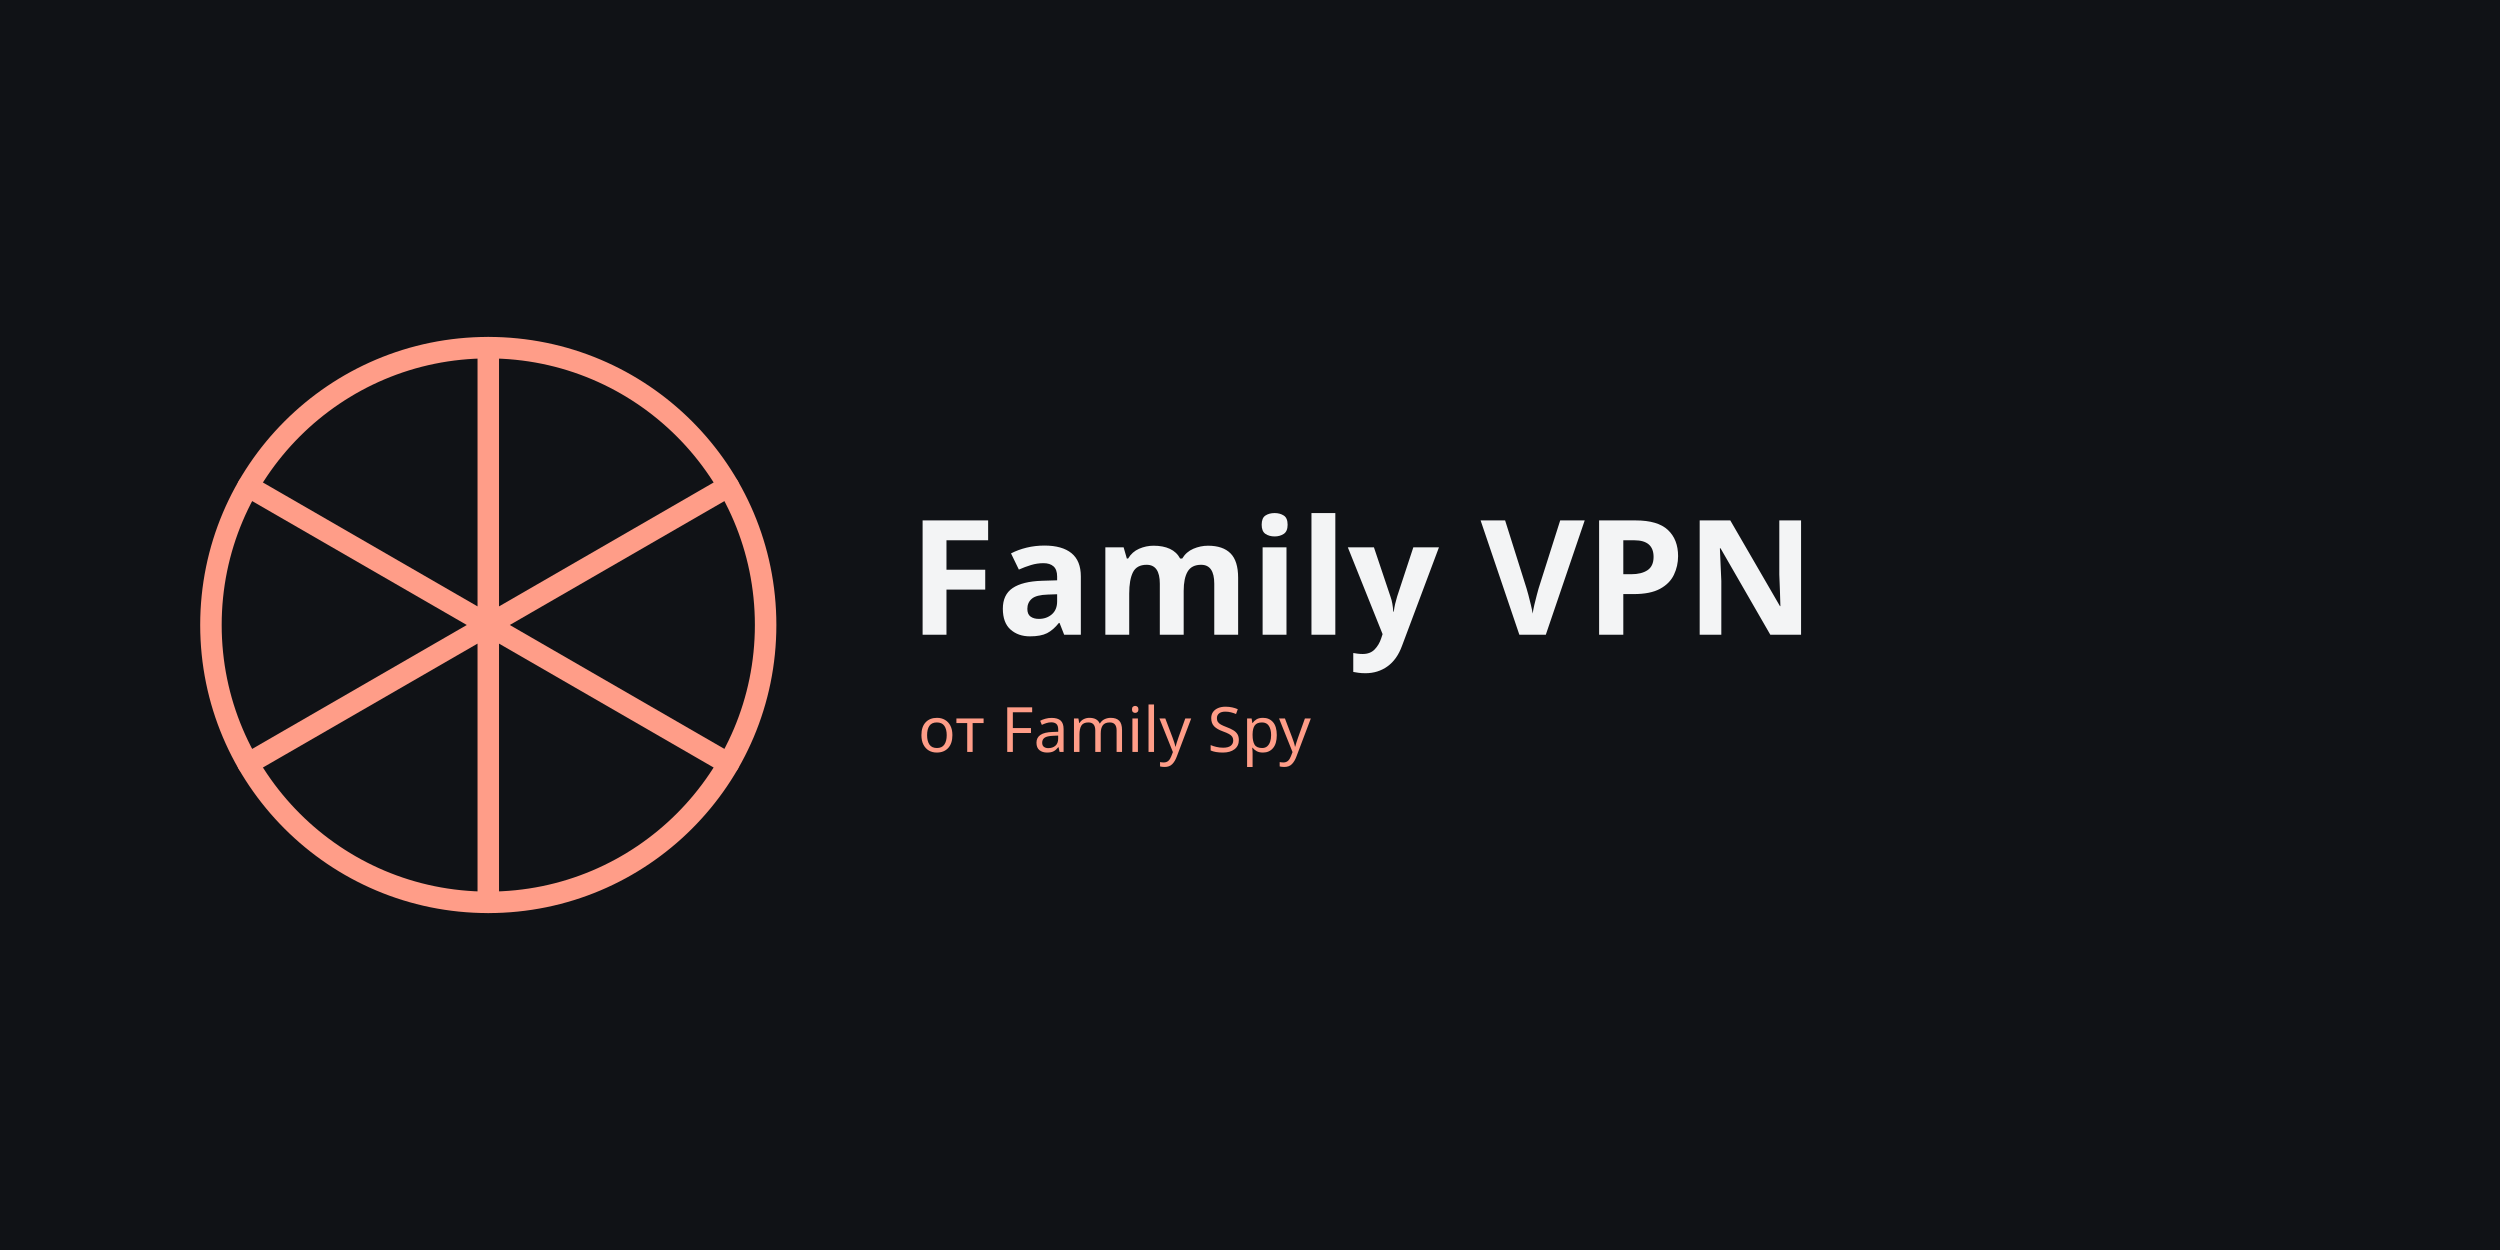
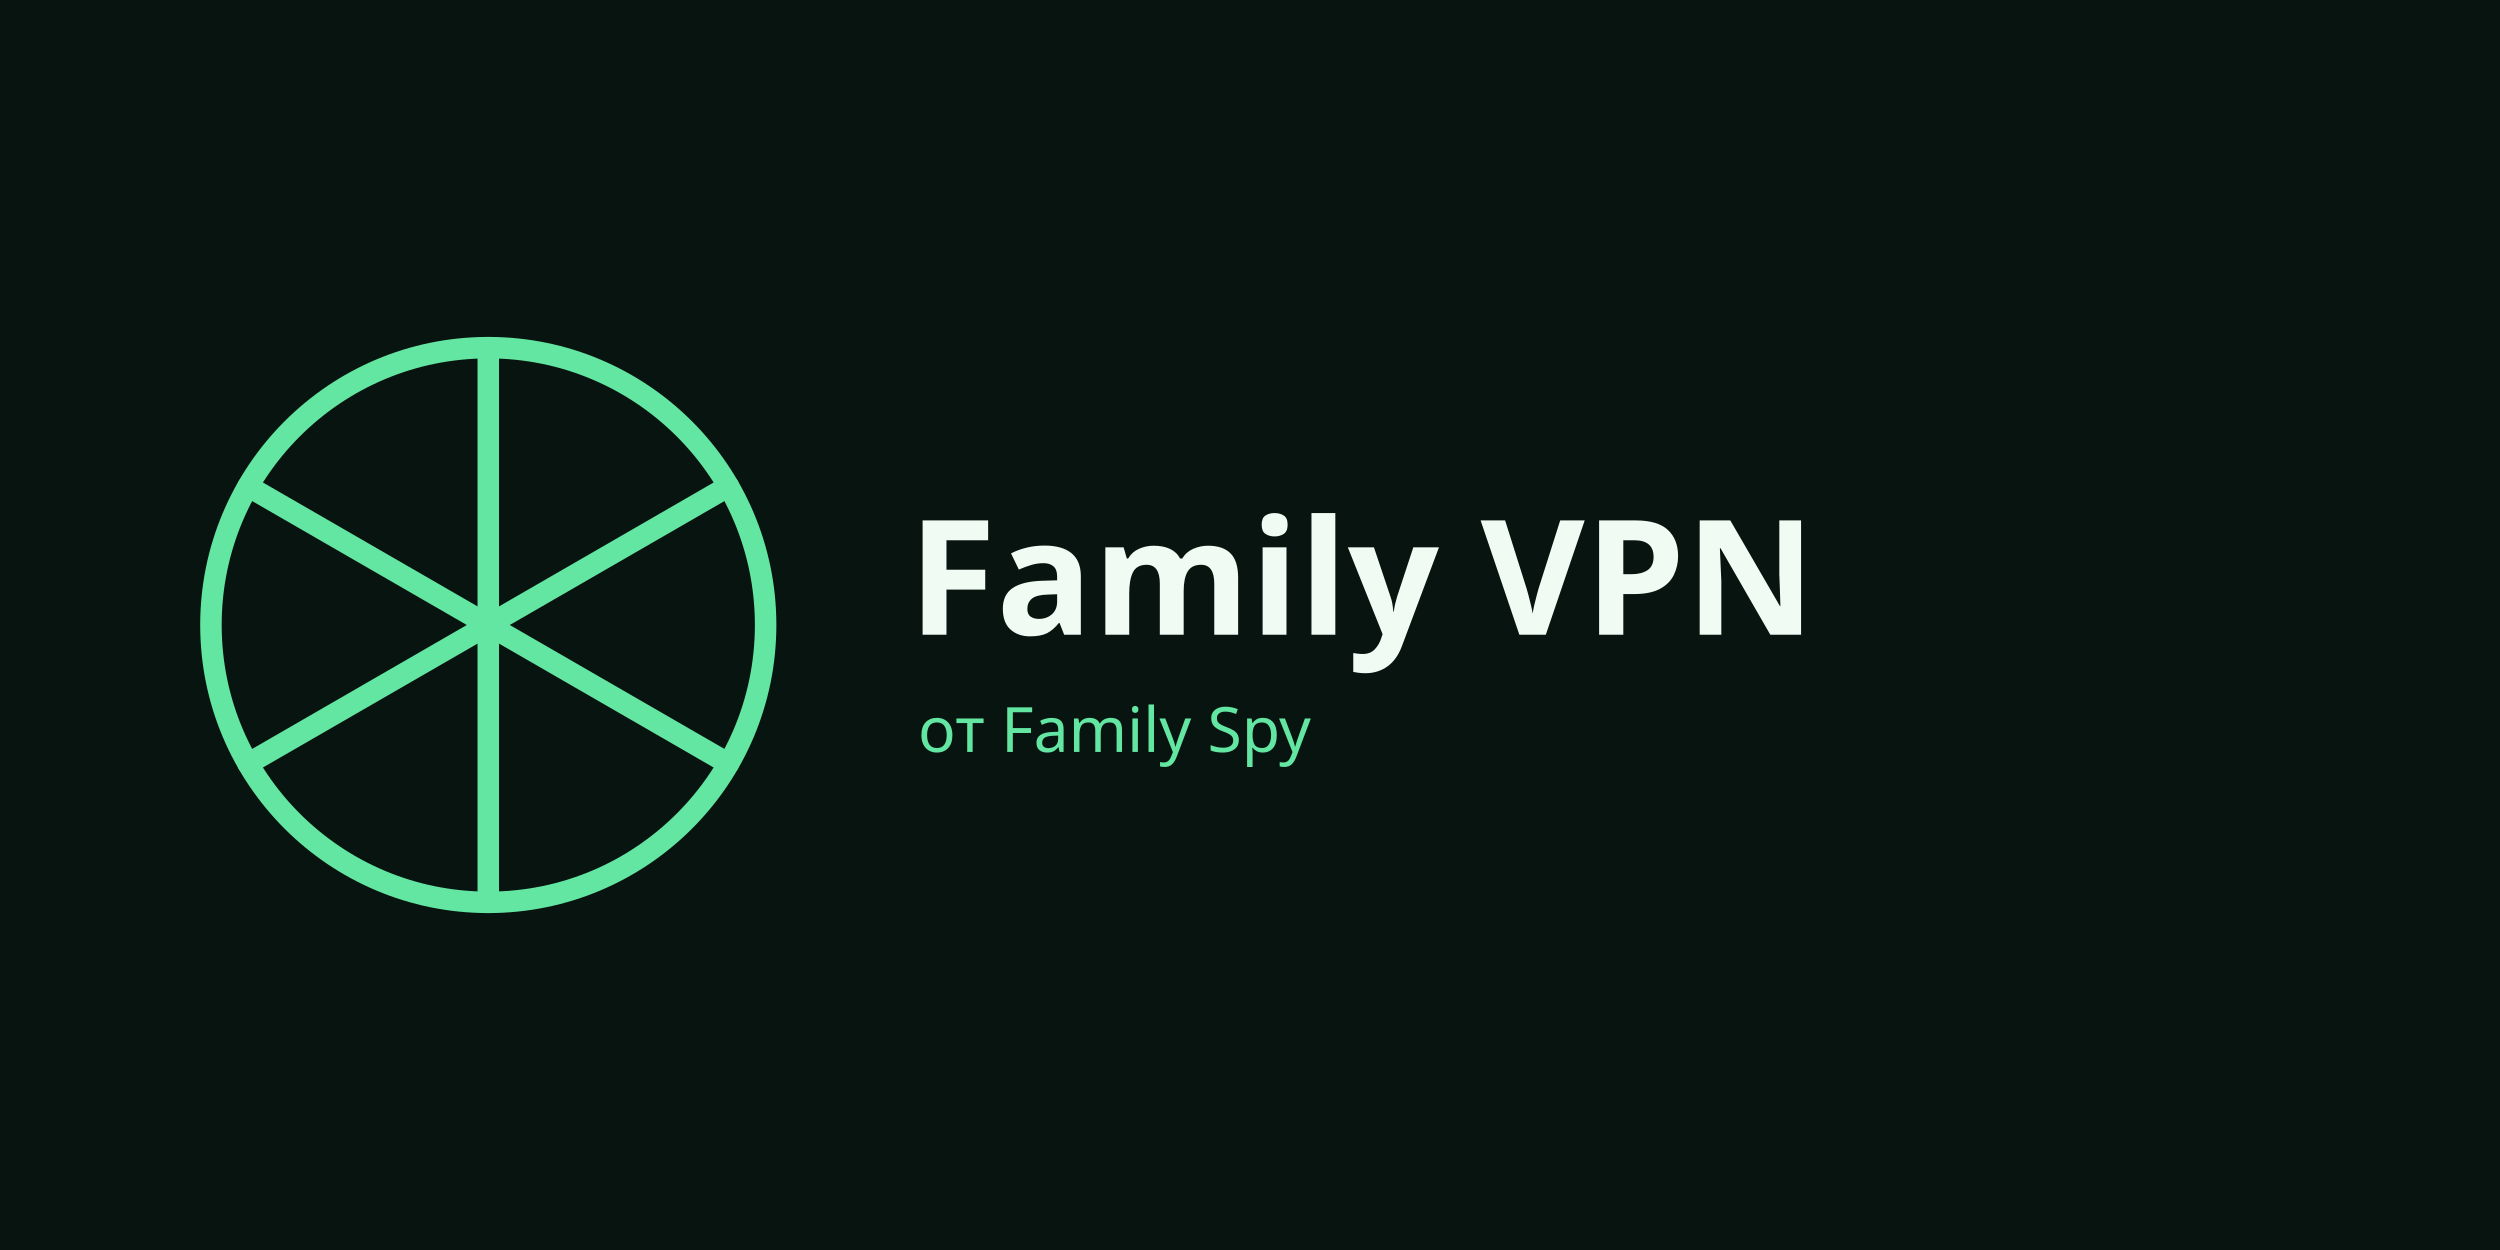
<svg xmlns="http://www.w3.org/2000/svg" width="1280" height="640" viewBox="0 0 1280 640" role="img" aria-labelledby="title desc">
-   <rect width="1280" height="640" fill="#101216" />
-   <g fill="none" stroke="#ff9d88" stroke-width="11" stroke-linecap="round">
+   <rect width="1280" height="640" fill="#081410" />
+   <g fill="none" stroke="#63e6a2" stroke-width="11" stroke-linecap="round">
    <circle cx="250" cy="320" r="142" />
    <path d="M250 178V462M127.02 249 372.98 391M127.02 391 372.98 249" />
  </g>
  <g font-family="Golos Text, sans-serif">
-     <text x="465" y="325" fill="#f3f4f5" font-size="82" font-weight="600">Family VPN</text>
-     <text x="470" y="385" fill="#ff9d88" font-size="32">от Family Spy</text>
+     <text x="465" y="325" fill="#effbf3" font-size="82" font-weight="600">Family VPN</text>
+     <text x="470" y="385" fill="#63e6a2" font-size="32">от Family Spy</text>
  </g>
</svg>
